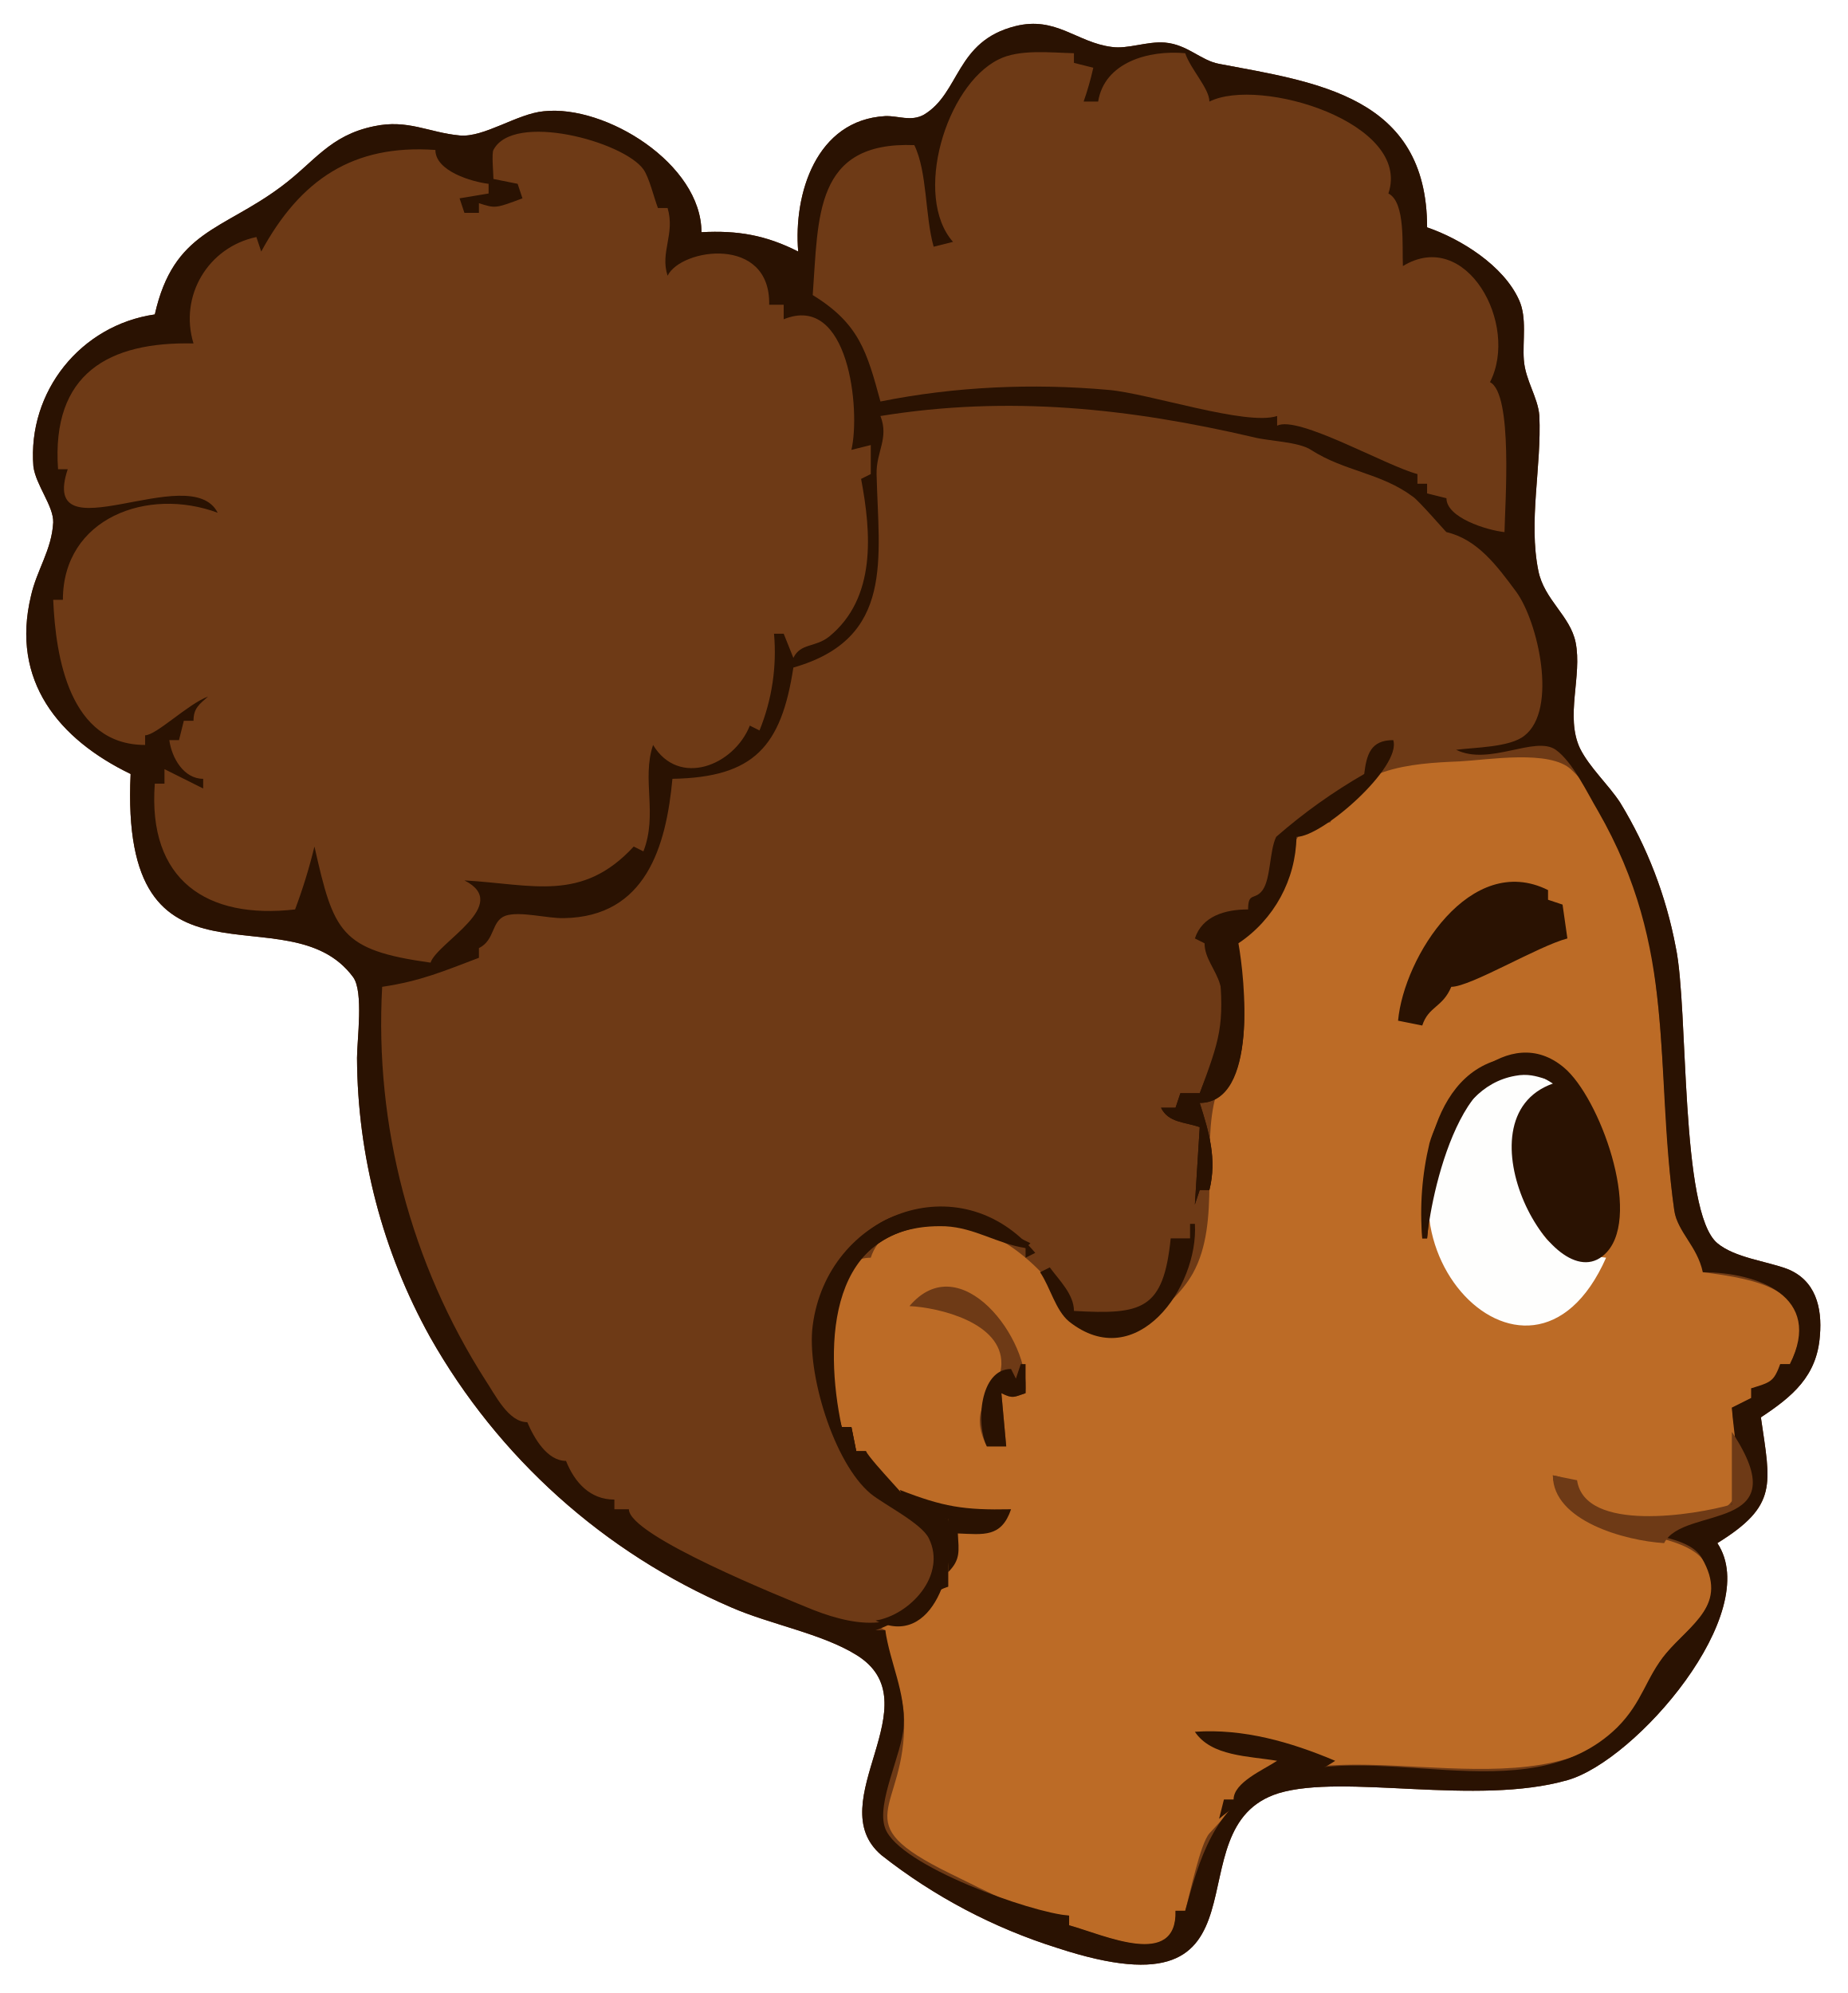
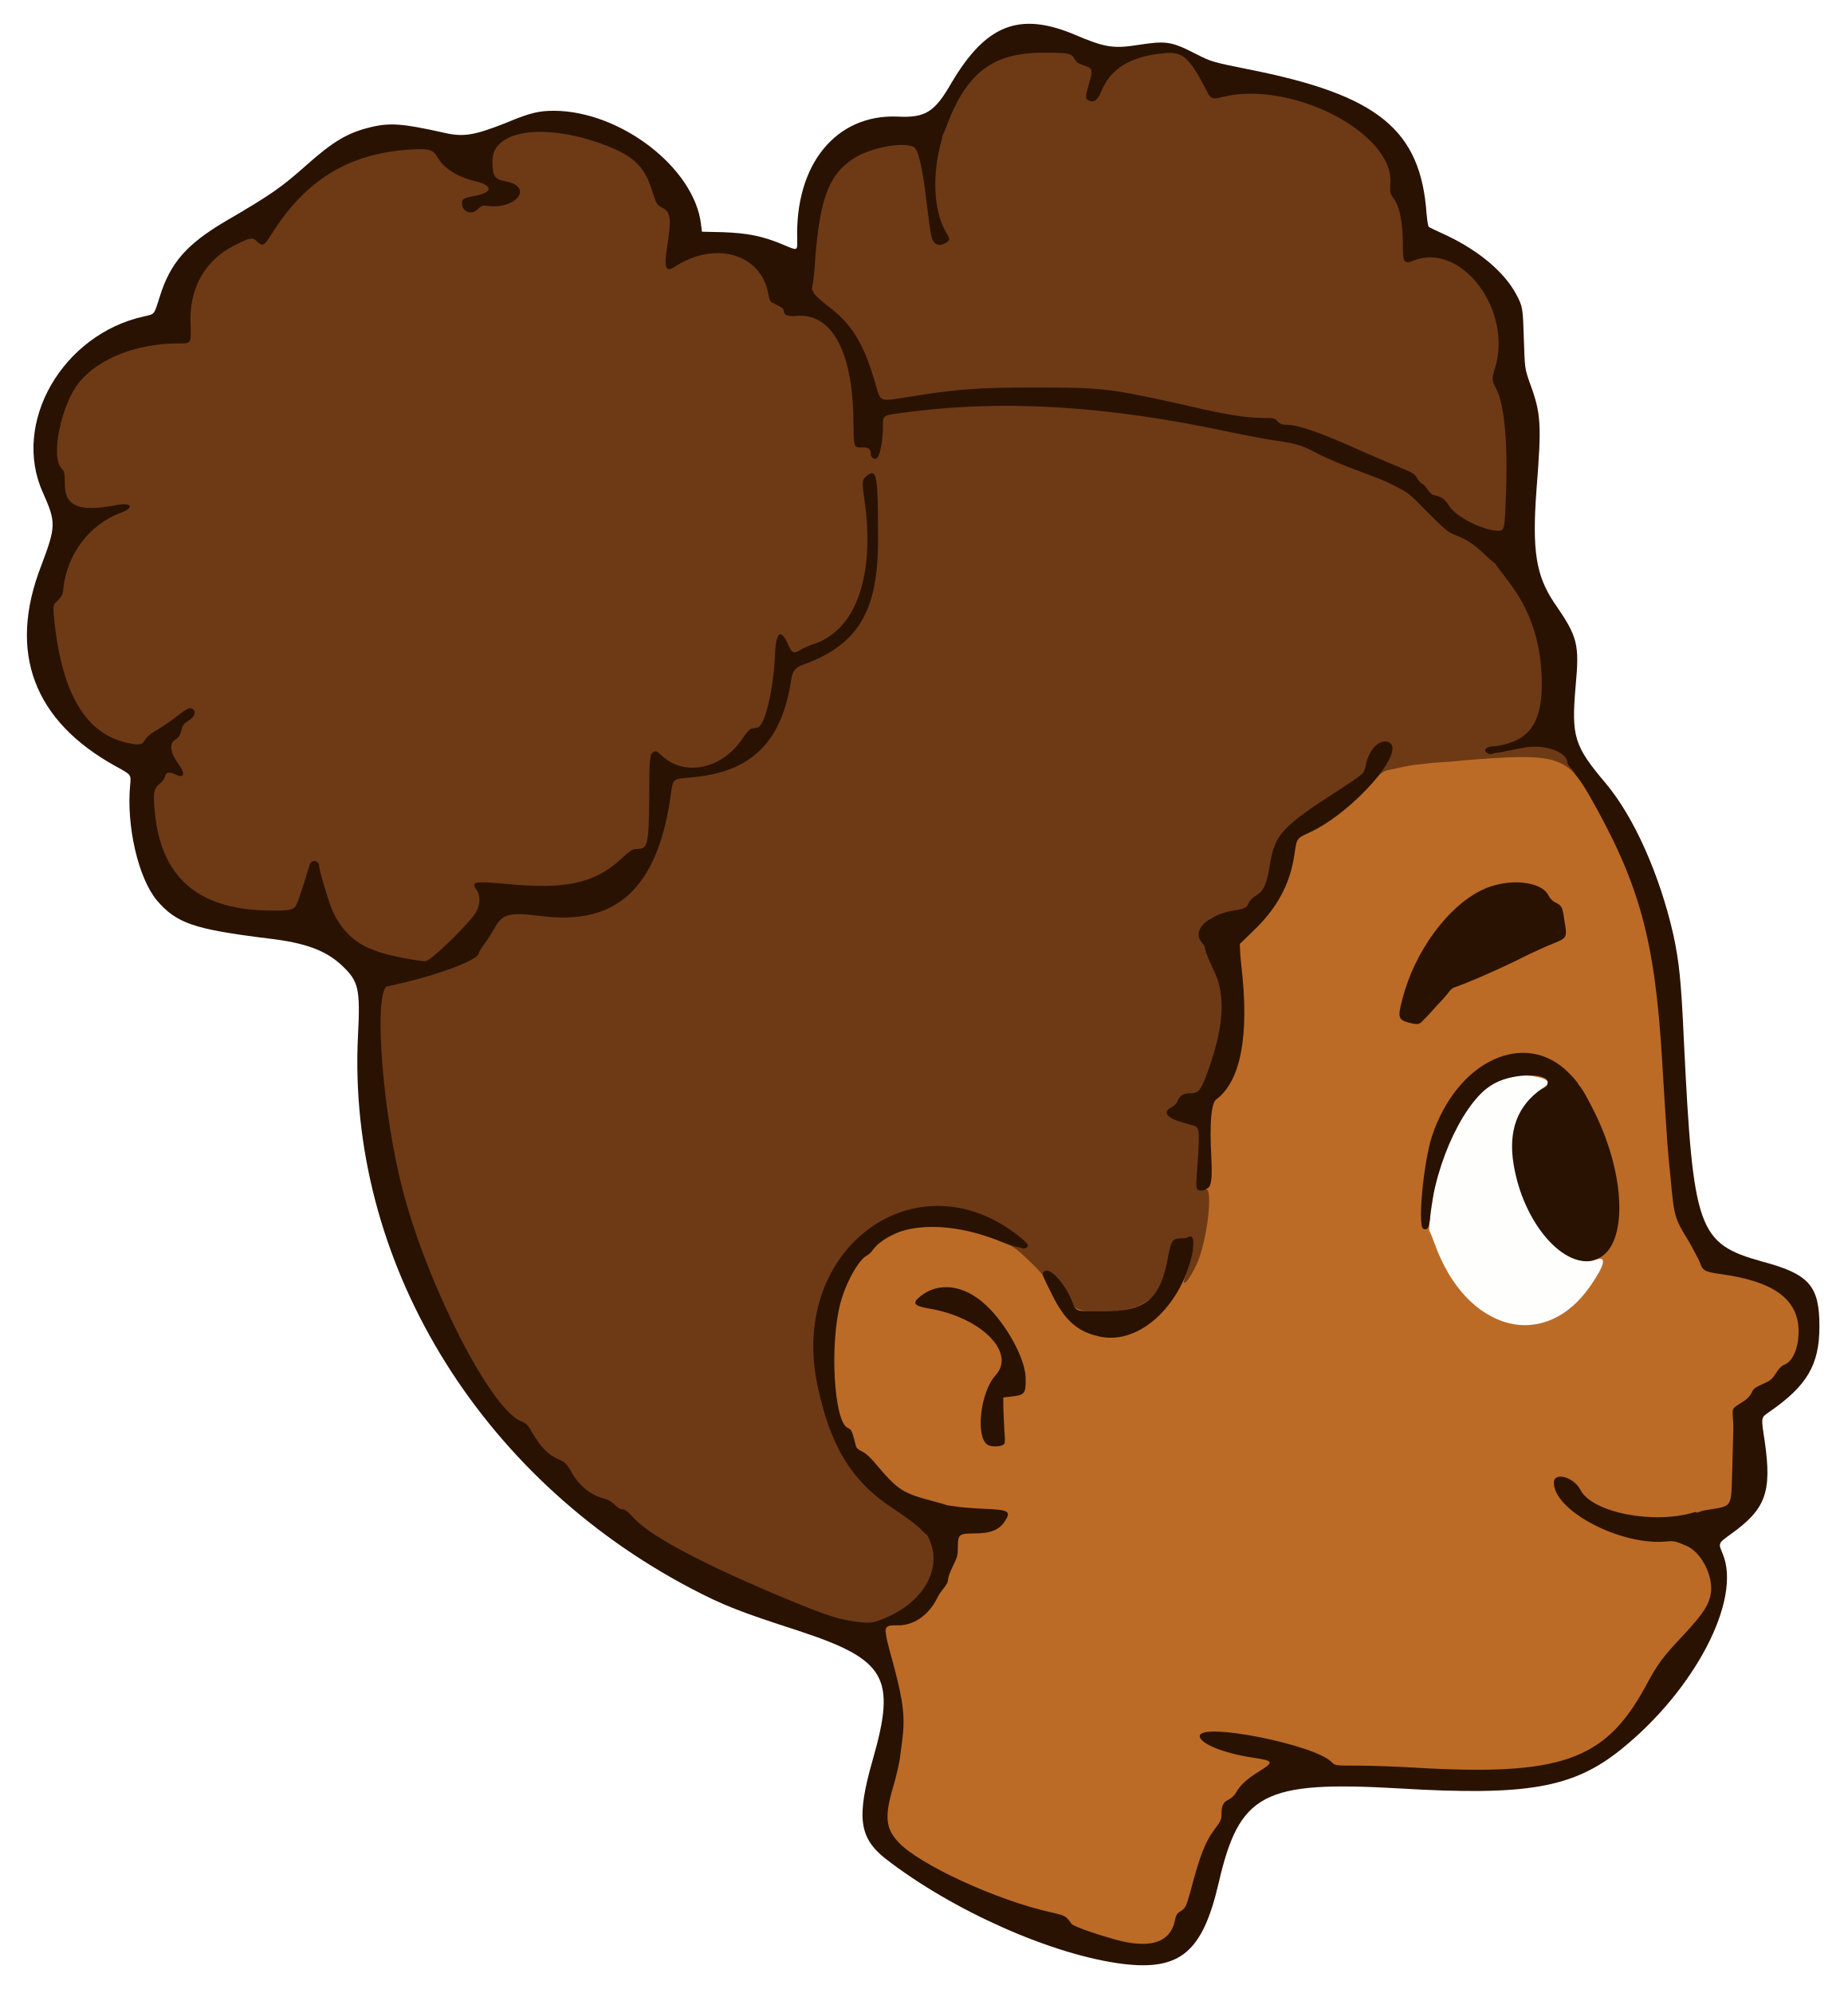
<svg xmlns="http://www.w3.org/2000/svg" viewBox="0 0 382 412" width="382" height="412">
-   <path fill="#6e3a16" d="M165 52c-1-11.9 3.7-27.2 18-28 2.7-.1 5.3 1.2 8-.3 7.5-4.5 6.5-15.2 18.9-18.3 8.4-2.1 12.7 3.4 19.9 4.3 3.3.5 7.3-1.2 11-.9 4.7.4 7.4 3.7 11.2 4.4 20 3.8 43 6.6 43 33.8 7 2.4 15.8 7.9 19 15 1.7 3.7.7 8.5 1 12.4.3 4.2 2.9 7.7 3.2 11.5.5 10.5-2.3 21.8-.2 32.1 1.2 6 6.6 9.3 7.7 14.8 1.4 6.9-2.2 15.3.9 21.9 2 4 5.8 7.4 8.3 11.2a89 89 0 0 1 11.5 29.9c2.7 12.7.8 54.7 8.6 61.2 3.6 3 10.1 3.7 14.4 5.3 5.9 2.3 7.3 8 6.8 13.8-.6 8.4-5.7 12.6-12.2 16.9 2 13.9 3.6 18.2-9 26 9.6 14.4-16.8 45-31 49-18.9 5.4-46.1-1.4-59.7 2.7-22.8 7.1 1 47.3-45.7 32a114 114 0 0 1-36.4-19.2c-12.8-10.9 10.9-31.5-5.2-41.4-7.1-4.4-17.8-6.3-25.8-9.8a131 131 0 0 1-62.3-55.9 120 120 0 0 1-15.1-57.7c0-3.7 1.4-13.7-.8-16.7-13.5-18.3-48.3 6.7-46-42-14.9-7.2-24.8-19.3-20.6-36.8 1.2-5.4 4.3-9.5 4.6-15.2.1-3.4-3.6-7.7-4.1-11.6A29.4 29.4 0 0 1 32 65c3.9-17.3 13.9-17.3 26.1-26.4 6.9-5.1 10-10.6 19.2-12.5 7-1.5 11.3 1.3 17.7 1.9 5 .5 11.9-4.5 17.4-5 12.8-1.4 32.6 10.9 32.6 25 7.5-.4 13.3.6 20 4" />
-   <path fill="#bc6b26" d="M181 336c6.7-.6 11.7-8 15-8v-14c-6.1-.4-17-7-17-14h-2l-1-5h-2c-2.2-7-6.6-35 6-35 1.3-4.1 4.8-6.3 9-7 12-2.1 22.3 4.6 29.5 13.8 1.3 1.7 1.8 4.7 3.3 5.9 8.4 7.1 20.6-2 24.8-9.5 5.9-10.7 1.6-26 4.8-36.9 1.5-5.3 4.9-7.8 5.3-13.9.3-4.3-3-14.3-1.7-17.4.9-2.1 6.3-5.2 8-7.8 2.7-4.3 2.8-10.8 5.4-14.3q2.6-3 6.6-2.9c3.8-11.4 16.8-12.2 26.7-12.6 5.8-.3 18.7-2.5 23.1 1.7 21.8 20.6 17.4 64.8 21.3 91.2.8 5.3 5.9 6.2 5.9 12.7 10.9 1.4 25.7 3.7 18 19h-2c-1.4 3.6-2.1 4.5-6 5v2l-4 2c.4 4.2 2.3 14.1.8 17.9-3.1 8-22.5 6.3-28.5 3.1-4.4-2.4-4-6.3-9.3-7 1.4 14 26.3 9.6 31.5 18.1 5.4 8.9-5.6 14.6-9.2 20.2-1.3 2.1-1.2 4.7-2.3 6.7-14.5 27.1-56 9-77.1 17.1-4.9 1.9-10.5 8.2-13.9 11.9-1.9 2.1-4.1 12.8-5 16h-2c.6 12.1-14.6 5.2-22 3v-2c-9.3-.5-16.5-4.8-24.6-8.7-22.2-10.9-9.1-12.6-9.5-31.8-.1-6.7-3.9-12-3.9-18.5z" />
-   <path fill="#6e3a16" d="M96 182c7 3.5-.7 14-6 14l-1 3c-18-2.2-21-5.9-24-24-.5 2-2 10.9-3 12-.9.9-6.1 1.6-7.5 1.8-15.4 1.4-23.2-13.2-22.5-26.8h2l1-3 7 4v-2c-4.2-1.9-7-3.2-7-8h2l1-4h2l2-4c-4.1.6-8.1 3.3-10 7h-2v2c-15.9-.8-18.2-17.7-19-30h2c-.7-17.4 17.8-22.1 32-18-8.7-9.5-36.6 7.9-31-9h-2c-1.4-19.1 10.7-26.4 28-26-2.1-10.1 2-19.9 13-22l1 3c9.4-15.1 18-21.7 36-21 1.4 4.1 6.6 6.3 11 7-1.4 2.8-3.1 2.5-6 3l1 3h3v-2c3.2 0 5.8-.3 9-1l-1-3-5-1c0-1.1-.4-5.3 0-6 5.2-10 34-.8 34 12h2c1.2 4.9.6 8.2-1 13l1 1c6.8-8.2 21.3-6 21 6 2.4.8 2.8.6 4 3 12.4-4.1 15.5 18.9 13 27l4-1v7h-2c1.4 10.3 4.3 35-13 35l-1 2-2-5h-2c.4 7-.3 13.4-3 20l-2-1c-4.3 6.7-13.2 13.5-20 5-2.3 6.8.8 13.6-2 21-5.1 0-5.7 3.6-10.1 5.6-3.6 1.7-8 1.3-11.9 2.4v-1z" />
-   <path fill="#2a1202" d="M165 52c-1-11.9 3.7-27.2 18-28 2.7-.1 5.3 1.2 8-.3 7.5-4.5 6.5-15.2 18.9-18.3 8.4-2.1 12.7 3.4 19.9 4.3 3.3.5 7.3-1.2 11-.9 4.7.4 7.4 3.7 11.2 4.4 20 3.8 43 6.6 43 33.8 7 2.4 15.8 7.9 19 15 1.7 3.7.7 8.5 1 12.4.3 4.2 2.9 7.7 3.2 11.5.5 10.5-2.3 21.8-.2 32.1 1.2 6 6.6 9.3 7.7 14.8 1.4 6.9-2.2 15.3.9 21.9 2 4 5.8 7.4 8.3 11.2a89 89 0 0 1 11.5 29.9c2.7 12.7.8 54.7 8.6 61.2 3.6 3 10.1 3.7 14.4 5.3 5.9 2.3 7.3 8 6.8 13.8-.6 8.4-5.7 12.6-12.2 16.9 2 13.9 3.6 18.2-9 26 9.6 14.4-16.8 45-31 49-18.9 5.4-46.1-1.4-59.7 2.7-22.8 7.1 1 47.3-45.7 32a114 114 0 0 1-36.4-19.2c-12.8-10.9 10.9-31.5-5.2-41.4-7.1-4.4-17.8-6.3-25.8-9.8a131 131 0 0 1-62.3-55.9 120 120 0 0 1-15.1-57.7c0-3.7 1.4-13.7-.8-16.7-13.5-18.3-48.3 6.7-46-42-14.9-7.2-24.8-19.3-20.6-36.8 1.2-5.4 4.3-9.5 4.6-15.2.1-3.4-3.6-7.7-4.1-11.6A29.4 29.4 0 0 1 32 65c3.9-17.3 13.9-17.3 26.1-26.4 6.9-5.1 10-10.6 19.2-12.5 7-1.5 11.3 1.3 17.7 1.9 5 .5 11.9-4.5 17.4-5 12.8-1.4 32.6 10.9 32.6 25 7.5-.4 13.3.6 20 4M43 144c-1.8 1.6-3 2.4-3 5h-2l-1 4h-2c.5 3.7 3 8 7 8v2l-8-4v3h-2c-1.5 20 10.8 28.1 29 26q2.4-6.4 4-13c4 17.7 5.3 21.4 24 24 1.4-4.2 16.9-12 7-17 14.1.8 24.3 4.6 35-7l2 1c3-7.7-.4-14.9 2-22 5.3 8.8 16.7 4.3 20-4l2 1a43 43 0 0 0 3-20h2l2 5c1.5-3.1 4.5-2.1 7.4-4.4 9.8-8 8.7-21.5 6.6-32.6l2-1v-6l-4 1c1.9-8.2-.5-32.5-14-27v-3h-3c.3-14.4-18.2-11.7-21-6-1.6-4.9 1.6-8.6 0-14h-2c-.8-2.1-1.8-6.3-3-8-4.2-5.8-26.9-11.9-31-4-.4.7 0 4.9 0 6l5 1 1 3c-5.6 2.1-5.6 2.1-9 1v2h-3l-1-3 6-1v-2c-3.4-.4-11-2.6-11-7-17-1.2-27.9 6.1-36 21l-1-3c-10 2.1-16 12.2-13 22-17.5-.4-29.4 6.2-28 26h2c-6.1 18.3 25.4-2.1 31 9-14.5-5.4-32 1.1-32 18h-2c.5 11.9 3.4 30 19 30v-2c2.3 0 8.9-6.5 13-8m138 193h2c1 6.8 4.2 12.8 3.8 19.8-.3 5.8-5.8 16-3.8 21.2 2.9 7.7 30.1 17.4 38 18v2c7.3 2 22.3 9.1 22-3h2c2.9-10.6 5.9-21.3 16.8-26.6 21-10.1 53.6 7.2 72.5-11.3 5.3-5.3 5.9-10.3 10.1-15.3 5.1-6.1 13-10 7.4-19.7-4.6-8.1-28.8-2.2-30.8-17.1 5.5 1.8 4.8 4.8 9.3 7 5.2 2.5 25.5 4.7 28.1-1.9 1.8-4.4-.1-14.2-.4-19.1l4-2v-2c3.7-1.2 4.7-1.2 6-5h2c7-14-6.7-19-18-19-1.2-5.5-5.2-8.2-5.9-12.8-4.3-30.5.8-53.7-15.8-82.6-2.2-3.7-5.2-10.1-8.7-12.6-4.3-3-13.7 3.4-20.6 0 3.8-.5 11.1-.5 14.1-2.9 7-5.4 2.8-23.7-1.7-29.8-4-5.4-8-10.8-14.4-12.3-.1 0-5.7-6.5-6.9-7.3-6.7-5-14.1-5.2-21.1-9.7-2.6-1.7-8.7-1.8-11.8-2.6-25.7-6-50.7-8.7-77.2-4.4 1.8 4.6-.9 7.4-.8 12 .4 17.4 3.8 34-17.2 40-2.5 16.3-8.1 22.7-25 23-1.3 14-5.5 28.5-22.4 28.8-3.4.1-9.1-1.5-12.1-.5-3 1.1-2.1 5-5.5 6.7v2c-7.4 2.8-12 4.8-20 6a137 137 0 0 0 21.4 81.4c2 3 4.7 8.6 8.6 8.6 1.4 3.3 4.1 8 8 8 1.8 4.5 5 8 10 8v2h3c0 5.5 32 18.3 38.1 20.8 9.7 3.8 20.3 5 24.2-6.6.7-1.9 1.5-6.4.7-8.2-1.8-3.8-10.1-6.9-13.1-10.2-12.9-14.5-16.8-42.2 1.1-54.4 9.8-6.7 22.8-1 32 3.6l-1 1c-30.2-14.8-47.3 7.8-38 37h2l1 5h2c.9 6.5 9 8.1 9 13l8 1v14c-5.4 1.8-8.3 6.8-15 9" />
-   <path fill="#6e3a16" d="M290 55c13.1-8 24.1 12.1 18 24 4.8 2.4 3.1 25.3 3 31-3.7-.4-12-3-12-7l-4-1v-2h-2v-2c-6.5-1.7-24.7-12.2-29-10v-2c-6.4 2.1-26.5-4.7-34.9-5.4-15.6-1.4-31.7-.7-47.1 2.4-2.8-10.3-4.4-16.1-14-22 1.2-16.2.3-31.8 21-31 2.7 5.5 2.2 14.7 4 21l4-1c-8.3-9.4-1.5-32.3 9.4-37.7 4.3-2.2 10.8-1.4 15.6-1.3v2l4 1q-.8 3.6-2 7h3c1.3-8.1 10.4-10.7 18-10 1.1 3.3 5 7.3 5 10 10.4-5.2 41.9 4.4 37 19 3.6 1.8 2.8 11 3 15" />
-   <path fill="#fefefd" d="M322 225c-12.6 3.7-9.1 22.9-2.4 31 2.5 3 8.8 3.5 12.4 4-16.1 36.4-55-6.4-26.8-34 4.7-4.7 12.7-7.2 16.8-1" />
-   <path fill="#2a1202" d="M321 224c-17.5-11.6-25 21.1-26 32h-1a62 62 0 0 1 1.5-19.7c3-10.4 16.4-25.2 27.8-15.6 7.3 6.1 16.1 30.1 8.9 38.1-10.5 11.6-31.5-27.6-11.2-34.8" />
-   <path fill="#2a1202" d="m247 249 1-16c-3.2-1.1-6.5-.9-8-4h3l1-3h4c3.2-8.6 6.9-12.7 4.2-22.5-.9-3.1-3.2-5.4-3.2-8.5l-2-1c1.5-4.6 6.2-6 11-6 0-3.7 1.4-1.8 3-4 1.7-2.4 1.4-8.1 2.8-11a114 114 0 0 1 18.2-13c.5-4 1.3-7 6-7 1.8 5.5-14.6 20-20 20a27 27 0 0 1-12 22c1.3 7.2 4.1 33-8 33 1.9 6 3.6 11.6 2 18h-2zm42-38c1.2-13.2 15-35 31-27v2l3 1 1 7c-6.1 1.6-20 10-24 10-1.8 4.3-4.7 4-6 8zM181 335c7-1.1 14.8-9.3 11-17-1.5-3.1-9.3-7-12-9.2-7.7-6.4-13.3-25.1-12-34.8 3-23.1 30.4-33.7 46-15l-2 1v-2c-5.9-.9-10.5-4.2-16.6-4.5-24.2-.8-25.1 24.2-21.4 41.5h2l1 5h2c1.4 2.5 10 11.1 10 12l7 2c2.1 9.4-3 27-15 21" />
-   <path fill="#6e3a16" d="M188 270c10.5-12.4 25.1 6.8 24 18-2.4.8-2.6 1.2-5 0l1 11h-4c-4.5-9 2.8-10.7 3-17 .2-8.6-12.9-11.7-19-12" />
-   <path fill="#2a1202" d="m247 249 1-16c-3.2-1.1-6.4-.9-8-4h3l1-3h4c4.1-11.1 5.2-13.9 4-26h4c2.1 6.8 2.5 28-8 28 1.9 6 3.6 11.6 2 18h-2z" />
-   <path fill="#6e3a16" d="M358 296c14 21.1-10.1 15.1-14 23-8.1-.5-23-4.6-23-14l5 1c1.6 10.9 24.4 7.2 32 5z" />
-   <path fill="#2a1202" d="m215 263 2-1c2 2.7 5 5.6 5 9 14.1.8 18.5-.2 20-15h4v-3h1c.8 13.1-12.1 31.2-26 20.2-2.8-2.3-3.9-7.1-6-10.2" />
-   <path fill="#2a1202" d="M325 223c-4.9 1.7-6.6-1.6-11.8-.6-13.9 2.5-17.2 22-18.2 33.6h-1c-.6-13.7 1.7-36.3 19.6-37.6 5.4-.3 7.9.4 11.4 4.6m-115 62 1-3h1v6c-2.4.8-2.6 1.2-5 0l1 11h-4c-2.3-4.6-1.5-16 5-16zm-14 40v-11l-8-1-2-5c9 3.5 13.2 4.2 23 4-2 5.9-5.7 5.2-11 5 .2 3.6.6 5.4-2 8m56 51 1-4h2c0-3.5 6.1-6.1 9-8-5.9-1-13.6-.9-17-6 10-.7 19.8 2.1 29 6-7.9 5.3-15.7 4.9-24 12" />
+   <path class="c-outline" fill="#2a1202" d="M232.2 406C217.6 404.2 196.9 395 183 384.2C177.6 379.9 177 375.7 180.4 363.8C185.3 346.7 183.2 343.1 165 337.1C152.9 333.2 149.4 331.8 142.9 328.4C98.7 305.2 71.7 260.4 74 214.1C74.5 204.4 74.1 202.9 70.9 199.8C67.5 196.5 63.2 194.9 55.4 194C40.1 192.1 36.5 190.9 32.4 186.1C28.6 181.5 26.1 170.8 26.9 162.3C27.1 160.1 27.2 160.2 23.9 158.4C6.9 149 1.6 134.8 8.5 117C11.6 108.8 11.6 108 8.9 101.9C2.3 87.5 12.9 69.1 29.8 65.4C32 64.9 31.8 65.2 33 61.4C35.2 54.3 38.6 50.5 46.5 45.8C56.3 40.1 58.2 38.7 63.5 34C68.8 29.3 71.8 27.5 76.2 26.4C80.4 25.3 83.1 25.5 91.6 27.4C95.8 28.4 98 28 104.6 25.4C109.6 23.3 111.4 22.9 114.6 22.9C128.3 23 143.5 34.7 144.9 46.3L145.1 47.9L149.5 48C154.6 48.2 157.6 48.8 161.7 50.5C165 51.9 164.8 51.9 164.8 49.6C164.3 34 172.8 23.6 185.5 24.1C191.3 24.4 193.2 23.2 196.7 17.1C203.8 5.1 210.7 2.4 222 7.1C228.3 9.8 230.1 10.1 235.2 9.3C241 8.4 242.1 8.5 247.3 11.2C250.5 12.8 250.5 12.8 257.9 14.3C284.9 19.6 293.7 26.8 294.9 44.3C295.1 46.2 295.2 46.9 295.5 47C295.7 47.1 297.3 47.9 299.1 48.7C305.8 51.9 311 56.3 313.4 60.8C314.8 63.4 314.8 63.7 315 70.1C315.2 76.1 315.2 76.1 316.1 78.8C318.6 85.5 318.7 87.5 317.6 101.4C316.7 113.8 317.5 118.9 321.2 124.5C326.2 131.7 326.5 133.1 325.7 141.9C324.8 152.3 325.4 154.2 331.9 161.9C337.8 168.9 343.1 180.9 345.9 193.2C347.1 198.9 347.5 202.3 348.1 215.5C350 254.3 351 257.1 364.3 260.8C374 263.4 376.1 265.8 376.1 274.2C376.1 282.2 373.5 286.5 365.7 291.9C364 293.1 364 292.8 364.8 298C366.3 308.5 365 312 357.7 317.2C355.1 319.1 355.2 319 356.1 321.2C360.1 330.7 350.3 349.5 334.9 361.8C325.1 369.6 315.6 371.3 289.1 369.7C261.1 368.1 256.2 370.7 251.9 389.3C248.6 403.5 244 407.4 232.2 406Z" />
+   <path class="c-hair" fill="#6e3a16" d="M183 337.1C183 336.3 183.7 336 185.4 336C187.1 336 187 336.2 184.5 337.1C183 337.7 183 337.7 183 337.1ZM176.7 335.2C172.8 334.7 169.5 333.5 158.2 328.7C143.8 322.5 134.2 317.3 131 313.8C129.7 312.4 129.2 312 128.6 312C128.2 312 127.7 311.7 127 311C126.4 310.4 125.7 310 124.9 309.8C122.2 309.1 119.9 307.3 118.3 304.6C117.1 302.5 116.9 302.3 115.1 301.5C113.2 300.6 111.7 299 110.1 296.3C109.1 294.5 108.9 294.3 107.5 293.7C101.2 290.8 88.4 265.7 83.3 246.2C79.2 230.8 77.2 206.3 79.9 203.9C82.6 201.4 81.3 197.7 77.3 196.4C73.4 195.1 70.2 192 68.5 187.7C67.7 185.6 66 179.9 66 179.2C66 177.7 64.2 177.5 63.9 179.1C63.6 180.2 61.8 186 61.3 186.9C60.8 188.2 59.9 188.3 54.7 188.2C40.7 187.8 33.2 181.1 32 167.8C31.6 163.9 31.8 163 33 162C33.6 161.6 34 161 34.1 160.5C34.3 159.6 35 159.5 36.3 160.1C38 161 38.4 160 37 158.1C35.1 155.5 34.9 153.6 36.4 152.8C37 152.4 37.2 152 37.5 151C37.8 149.9 38 149.6 38.8 149.1C40.3 148.2 40.7 147 39.7 146.5C39.1 146.2 38.7 146.4 35.2 149.1C34 149.9 32.5 150.9 31.8 151.3C31.1 151.7 30.3 152.4 30 152.9C29.4 154 28.8 154.1 26.5 153.6C17.6 151.8 12.5 143 11.1 126.9C11 125 11 125 12 124.1C12.8 123.2 13 123 13.1 121.6C13.9 114.5 18.5 108.4 25 106C27.9 104.9 27.2 103.8 24.1 104.4C16.3 105.9 13.4 104.7 13.4 100C13.4 97.7 13.3 97.5 12.7 96.8C10.4 94.4 12.7 83.5 16.4 79C20.4 74.1 28.3 71 36.8 71C39.6 71 39.5 71.1 39.4 67.2C39 59.6 42.4 53.6 48.9 50.5C51.7 49.1 52.3 49 53.2 50C54.3 51 54.6 50.8 56 48.6C63.2 37.1 72.1 31.7 85 30.9C88.8 30.7 89.5 30.9 90.5 32.6C91.7 34.7 94.4 36.5 98 37.4C102 38.3 102 39.8 98.1 40.5C95.9 40.9 95.5 41.1 95.5 42C95.5 43.8 97.5 44.6 98.8 43.2C99.6 42.5 99.7 42.4 101 42.6C106.9 43.2 110.2 38.6 104.6 37.5C102.2 37.1 101.8 36.4 101.8 33.3C101.7 27.1 111.8 25.4 123.7 29.5C130.8 32 133.1 34.1 134.8 39.4C135.7 42.3 135.8 42.4 137 43C138.6 43.8 138.8 45.3 138 50.4C137.2 55.2 137.5 56.4 139.4 55.2C147.7 49.7 157.3 52.4 158.8 60.7C159.1 62.2 159.2 62.4 159.9 62.7C160.3 62.9 161.1 63.3 161.6 63.6C166 65.8 167.8 63.5 168.4 55.2C169.3 41.7 171.1 36.4 176.1 33C179.3 30.7 186.1 29.3 188.7 30.3C191.9 31.5 194.1 30.3 195.5 26.5C199.7 15.1 205.1 10.9 215.6 10.9C221 10.9 221.5 11 222.1 12.2C222.3 12.6 222.8 13.1 223.2 13.2C223.7 13.4 224.3 13.6 224.8 13.8C225.8 14.2 225.9 14.8 225.1 17.3C224.3 20.1 224.3 20.4 225.1 20.8C226.1 21.3 226.9 20.7 227.6 19C229.5 14.2 233.7 11.6 240.7 11C244.5 10.6 245.9 11.9 249.5 18.9C250.2 20.4 250.7 20.6 252.5 20.1C266.7 16.4 288.3 27.5 287.4 38C287.3 39.8 287.3 39.9 288 40.9C289.4 42.8 290 46 290 51.2C290 54.3 290.3 54.7 292.4 53.8C302.2 50.1 312.8 64.3 309 76.2C308.3 78.4 308.4 78.7 309.3 80.4C311 83.7 311.7 91.5 311.3 102.4C311 109.4 311.1 109.2 309.8 110.1C308.5 110.9 307.6 112.7 307.8 114C308 115.1 308.5 115.9 311.9 120.3C316.3 126.1 318.5 132.5 318.7 140.5C318.9 148.6 316.6 152.6 310.9 153.9C309.6 154.2 309.1 154.3 308.5 154.3C307.7 154.3 307 154.7 307 155.1C307 155.6 307.9 156.1 308.6 155.8C308.9 155.7 309.4 155.6 309.6 155.6C309.9 155.6 310.4 155.5 310.8 155.4C311.1 155.3 311.7 155.2 312.2 155.1C312.6 155 313.8 154.8 314.8 154.6C319.1 153.7 324 155.4 324 157.7C324 157.9 324.4 158.5 325 159.1C326.8 161.2 325.2 161.7 321 160.4C318.6 159.6 310.7 159.3 305.9 160C304.6 160.1 301.7 160.4 299.2 160.5C291.9 161 288.1 161.6 286.9 162.8C286.5 163.1 285.5 163.8 284.8 164.1C281.7 165.7 277.2 169.1 273.5 172.6C270.7 175.3 269.4 177.3 261.4 190.4C260.3 192.3 259 194.2 258.7 194.6C258.2 195.1 258.1 195.4 258.2 196C258.2 196.3 258.1 197.6 257.9 198.7C257.7 199.9 257.4 203.3 257.3 206.4C256.9 214.3 256.6 215.8 254.3 223.8C251.8 231.8 251 242.1 252.5 245.1C254.5 248.9 251.2 263 247.4 266.9C246.2 268.2 246 268.3 244.5 268.3C244.4 268.3 244 268.3 243.6 268.2C243 268.1 242.6 268.3 240.8 269.9C235.1 275 221.8 276.1 219.5 271.8C219.3 271.3 218.3 270.3 217.5 269.6C216.6 268.9 215.2 267.7 214.4 266.9C210.3 262.6 207.9 260.2 207.4 260.1C207.1 260 205.5 259.3 203.8 258.5C184.5 249.5 168.5 267.8 175.8 290.5C177.8 296.8 180.7 300.9 187.3 306.8C192.6 311.5 192.6 311.6 191.8 312.8C190.9 314.2 190.9 315.9 191.8 317.6C195.1 323.8 191.2 331.1 182.9 334.5C180.4 335.6 179.6 335.6 176.7 335.2ZM254.9 196.7C257.2 195.3 257.2 191.4 254.8 190C251.4 187.8 245.9 191.9 248.4 194.8C248.9 195.4 249.2 195.9 249.2 196C249.2 197.2 253.2 197.7 254.9 196.7Z" />
+   <path class="c-skin" fill="#bc6b26" d="M231.9 401.3C227.9 400.3 221.9 398.3 221.5 397.7C220.3 396 220.2 396 217.2 395.3C206.2 392.9 189.9 385.4 185.7 380.8C183.1 378 182.8 375.6 184.6 369.5C185.2 367.5 185.8 364.8 186 363.7C186.1 362.6 186.4 360.8 186.5 359.8C187.1 355.1 186.8 352.1 184.8 344.5C182.4 335.8 182.4 336 185.7 336C188.9 336 191.9 333.9 193.6 330.6C193.9 329.9 194.6 328.9 195.1 328.3C195.7 327.5 196 327 196 326.4C196 326 196.5 324.7 197 323.7C197.9 321.9 198 321.5 198 319.8C198 317.2 198.3 317 201.3 317C204.8 317 206.5 316.3 207.7 314.5C209.1 312.4 208.5 312.1 203.4 311.9C201.2 311.8 198.5 311.6 197.4 311.4C194.1 310.8 192.4 311.4 191.4 313.5L190.9 314.7L189.9 313.5C189.4 312.9 187.3 310.8 185.1 308.9C174.2 299.1 169.6 288 171.2 275.4C173.5 258 189.3 248.3 204 255.3C205.2 255.8 206.9 256.6 207.8 257C208.8 257.4 210 258.1 210.5 258.6C212.3 260.1 215.5 263.3 215.5 263.6C215.5 264 218.4 266.6 220.3 268C221.1 268.5 221.7 269.2 221.9 269.8C222.8 272 232.7 271.7 236.4 269.4C239.5 267.6 243.3 263.2 245.6 258.9C246.4 257.3 246.7 256.8 246.7 257.2C246.7 258.2 245.9 261.7 245.1 263.6C244 266.6 245.6 265.1 247.3 261.5C249.5 257 250.9 245.2 249.2 245.9C247.7 246.5 249.1 230.1 251.3 223C253.6 215.1 253.9 213.5 254.3 205.7C254.6 198.9 254.8 197.3 255.8 195.8C256.4 195.1 256.6 194.4 256.7 193.4C256.8 192.2 257.1 191.6 258.9 188.6C260.1 186.7 262.1 183.5 263.3 181.5C264.5 179.5 266.1 177.1 266.8 176.1C267.4 175.1 268 174.2 268 174C268 172.8 279.1 163.6 283 161.6C283.8 161.3 284.8 160.6 285.2 160.1C285.7 159.7 286.5 159.2 287 159.2C287.5 159.1 288.9 158.8 290.2 158.5C291.5 158.2 294.2 157.9 296.1 157.7C298 157.6 300.9 157.4 302.5 157.2C321.6 155.6 323.8 156.3 328.4 164.2C338.9 182.6 342.1 194.1 343.6 219.5C344.6 236.1 344.8 238.7 345.3 243.2C346.1 251.8 346.1 251.7 349.2 256.8C350.1 258.4 351.1 260.3 351.4 261C352 262.7 352.3 262.9 355.8 263.4C366.7 264.9 371.7 268.6 371.8 275.1C371.8 278.7 370.6 281.4 368.9 282.1C368.3 282.3 367.7 282.9 367.1 283.9C366.3 285.1 366 285.4 364.4 286.1C362.8 286.8 362.4 287.1 362.1 287.9C361.8 288.5 361.2 289.2 360.4 289.7C358 291.2 358.1 291 358.2 293C358.3 294 358.3 295.1 358.3 295.4C358.3 295.6 358.2 299.2 358.1 303.2C357.8 312.1 358.4 311.2 352.5 312.2C347.7 313.1 345.6 317.9 349.1 319.8C351.8 321.3 354 325.6 353.7 329C353.4 331.6 352.2 333.5 347.9 338.1C343.6 342.7 342.8 343.7 340 348.9C331.7 364 322.5 367.2 292.2 365.4C288.9 365.2 283.8 365 281 365C276 365 276 365 275.3 364.3C272 360.7 248 355.9 248 358.9C248 360.4 252.8 362.4 258.7 363.3C263.4 364 263.5 364.2 260.1 366.3C257.8 367.7 256.2 369.2 255.5 370.6C255.2 371.1 254.6 371.7 254 372C252.8 372.6 252.5 373.3 252.5 375C252.5 376.1 252.4 376.4 250.9 378.4C249.2 380.7 248 383.6 246 391.3C245.2 394.1 245.1 394.3 244.2 395C243.3 395.5 243.1 395.8 242.8 397.3C241.8 401.4 238.1 402.7 231.9 401.3ZM319.8 269.9C322.8 268.5 325.1 266.1 327.4 262.3C328.2 261 328.4 260.9 329.7 260.4C336.4 258.4 336.4 243.9 329.8 230.3C326.6 223.8 325.6 222.7 323.1 222.7C321.8 222.7 320 223.5 320 224C320 224.7 317.8 225.7 317 225.5C309.9 223 300.5 234.2 299.4 246.6C299.3 247.6 299 249.5 298.8 250.8C298.4 253.2 298.4 253.2 299.5 256.1C303.6 267.7 312.4 273.6 319.8 269.9ZM294.3 210.8C294.8 210.4 296 209 297 207.9C298.1 206.8 299.2 205.5 299.5 205.1C299.7 204.7 300.3 204.2 300.7 204.1C303.8 203 307.7 201.3 313 198.8C316.3 197.1 320.1 195.4 321.2 195C323.9 193.9 324 193.8 323.4 190.4C323 187.5 322.9 187.2 321.4 186.5C320.9 186.2 320.4 185.7 320.2 185.3C318.8 182 311.4 181.4 306.1 184.1C299.1 187.6 292.4 196.8 289.9 206.5C288.9 210.3 289 210.8 291.2 211.4C293.1 211.9 293.5 211.8 294.3 210.8Z" />
+   <path class="c-eye" fill="#fefefd" d="M311.8 273.5C305.2 271.8 299.7 265.8 296.6 257.2C296.1 255.8 295.6 254.6 295.5 254.5C295.3 254.4 295.6 251.3 296 249.1C296.1 248.4 296.3 247 296.4 246C297.3 235 304.4 224.6 312.3 222.6C315.1 221.9 320 222.7 320 223.8C320 224.1 319.5 224.6 318.8 225C313.7 228.5 311.7 233.7 312.9 240.8C314.9 252.9 323.4 262.7 330 260.4C332.2 259.6 331.7 261.6 328.7 265.9C324.3 272.3 318 275.1 311.8 273.5Z" />
+   <path class="c-outline" fill="#2a1202" d="M193.2 50.2C192.5 49.5 192.4 48.8 191.5 41.5C190.7 34.6 189.8 30.8 188.8 30.3C188.2 29.9 188.7 29.6 190 29.6C190.7 29.6 191.5 29.5 191.9 29.5C192.2 29.5 192.8 29.2 193.2 28.8C193.9 28.1 194.6 27.7 194.8 27.9C194.9 28 194.7 29 194.3 30.3C192.7 37 193.1 43.7 195.5 47.9C196.4 49.4 196.4 49.6 195.7 50.1C194.6 50.8 193.8 50.8 193.2 50.2Z" />
+   <path class="c-outline" fill="#2a1202" d="M307.3 115C305 112.7 303.2 111.5 300.8 110.6C299.3 110 298.8 109.6 295.1 105.9C291.3 102 291 101.8 288.6 100.6C286.1 99.3 285.5 99.1 279.1 96.7C277.2 96 274.3 94.7 272.6 93.9C269.3 92.1 268 91.7 263.8 91.1C262.2 90.9 258.1 90.1 254.6 89.4C228.7 83.8 206.9 82.5 186.1 85.4C182.4 85.9 182.5 85.8 182.5 88.5C182.5 91.1 181.9 94.2 181.3 94.7C180.7 95.1 180 94.6 180 93.8C180 92.8 179.4 92.4 178.2 92.5C176.4 92.5 176.5 92.7 176.4 86.5C176.2 72.6 171.9 64.7 164.7 65.3C162.9 65.5 162 65.1 162 64.3C162 64.1 161.8 63.7 161.6 63.5C161.2 63 161.5 62.8 162.4 63C164.5 63.4 166 62.7 166.8 61C167.4 59.6 167.8 59.4 168.2 60.5C168.3 60.9 169.3 61.8 170.8 63C176.2 67 178.6 71 181.1 79.8C182 83 181.9 83 186.9 82.2C197.1 80.5 201.8 80.1 213.8 80.1C228.2 80.1 229.5 80.3 245.2 83.8C253.3 85.7 257.1 86.3 260.6 86.4C263.4 86.4 263.5 86.4 264.1 87.1C264.6 87.6 265 87.8 265.8 87.8C268.3 87.8 272.5 89.2 282.5 93.7C285.9 95.2 289.5 96.7 290.5 97.1C292 97.7 292.4 98 292.9 98.8C293.2 99.3 293.7 99.9 294 100C294.3 100.1 294.8 100.7 295.1 101.2C295.6 101.9 296 102.3 296.6 102.4C298 102.7 298.7 103.2 299.5 104.5C301 107 307.3 110 310.1 109.7C311.3 109.5 311.3 109.9 310 111.2C308.7 112.6 308.5 113.6 309.3 115.1C310.3 117.2 309.6 117.2 307.3 115Z" />
+   <path class="c-outline" fill="#2a1202" d="M79.2 203.6C79.2 203.4 79.5 202.8 79.8 202.3C80.6 200.8 80.4 199.6 79 198.3C78.2 197.4 78 196.6 78.7 196.9C80.3 197.5 86.4 198.7 87.9 198.7C89 198.8 97.5 190.4 98.5 188.4C99.3 186.8 99.3 185.2 98.6 184.1C97.3 182.3 97.8 182.1 104.4 182.7C116.6 183.9 122.5 182.7 127.9 178C130.4 175.7 130.8 175.5 131.7 175.5C133.9 175.5 134.1 174.6 134.2 165.3C134.2 157.1 134.3 155.9 135 155.5C135.7 155.2 135.6 155.1 137 156.4C141.8 160.6 149.4 158.9 153.6 152.5C154.4 151.3 155 150.7 155.4 150.6C155.7 150.6 156.3 150.4 156.6 150.4C158.1 150.1 159.9 142.6 160.2 135.3C160.4 130.6 161.4 129.8 162.9 133.2C163.7 135 164 135.2 165.4 134.4C166 134 167.3 133.4 168.3 133.1C177 130.2 180.9 118.9 178.7 103.4C178.1 99.3 178.2 99.1 179.4 98.2C181.3 96.9 181.5 98.4 181.5 111.8C181.5 126.3 177.4 133.2 166.3 137.3C164.5 137.9 163.9 138.6 163.6 140.2C161.7 153.4 155.4 159.6 143 160.7C138.7 161.1 139.2 160.7 138.5 165.4C135.7 183.6 127.4 191.3 112.1 189.4C105.1 188.5 103.8 188.9 102.1 192.1C101.5 193.1 100.6 194.6 100 195.3C99.5 196 99 196.8 99 197C99 198.5 89.7 201.9 80.1 203.9C79.4 204 79.2 204 79.2 203.6Z" />
+   <path class="c-outline" fill="#2a1202" d="M255.6 195.1C255.6 194.9 255.6 194.3 255.6 193.9C256 192 254.6 190.5 252.4 190.4C250.6 190.3 250.5 190.3 250.5 190C250.5 189.5 253.1 188.5 255.1 188.2C257.3 187.9 257.8 187.6 258.2 186.5C258.4 186.1 259 185.5 259.7 185.1C261.3 184.1 261.9 182.7 262.6 178.2C263.6 172.5 265.1 170.8 276.8 163.3C282.1 159.8 281.9 160 282.3 158.3C282.9 154.8 285.4 152.5 287.2 153.5C290.6 155.5 279.8 167.7 271.1 171.9C267.9 173.4 268.1 173.2 267.6 176.5C266.7 182.8 264 187.8 258.8 192.7C255.5 195.9 255.9 195.6 255.6 195.1Z" />
+   <path class="c-outline" fill="#2a1202" d="M247.6 245.9C247.2 245.6 247.2 245.3 247.6 239.9C248 233.6 247.9 233.1 246.8 232.7C246.4 232.6 245.3 232.3 244.3 232C241.2 231.1 240.3 229.9 242 229C242.7 228.6 243.2 228.2 243.4 227.6C243.9 226.5 244.6 226 246 226C247.7 226 248.1 225.5 249.3 222.5C253 212.7 253.5 205.8 250.9 200.6C248.6 195.9 248.3 193.7 250.4 195.6C251.5 196.7 253.6 196.6 254.7 195.5C255.8 194.4 256.4 194.4 256.3 195.5C256.3 196 256.4 197.8 256.6 199.6C258.3 214 256.5 223.5 251.4 227.3C250.4 228 250 232.2 250.4 239.3C250.6 243.6 250.4 245.1 249.7 245.6C248.8 246.2 248.1 246.3 247.6 245.9Z" />
+   <path class="c-outline" fill="#2a1202" d="M294.2 254C293 253.3 294.3 240.1 296 234.9C301.2 219.2 315.3 212.7 324.3 221.8C325.4 222.9 326.2 223.9 326.2 224C326.2 224.4 325.6 224.5 324.8 224.1C323.8 223.6 322.3 223.6 321.2 224.2C320.1 224.8 319.7 224.7 319.9 224C320.5 221.8 313.3 221.7 309 223.9C303 226.9 296.6 240.2 295.6 251.9C295.4 253.9 295 254.4 294.2 254Z" />
+   <path class="c-outline" fill="#2a1202" d="M190.5 316.3C189.7 315.4 187.3 313.6 184.4 311.7C175.9 306.1 171.5 298.7 168.9 286C163.2 257.8 189.7 238.7 210.8 255.7C211.7 256.4 212.5 257.2 212.5 257.4C212.5 257.9 211.7 258.3 211.2 258C211 257.9 210.6 257.8 210.3 257.8C210 257.8 207.9 257.1 205.7 256.2C194.8 252.1 184.6 253 180.5 258.3C180.1 258.9 179.5 259.4 179.3 259.5C177.6 260.2 174.8 265.2 173.7 269.5C171.5 278 172.4 293.5 175.1 295.1C176.1 295.6 176.1 295.7 176.9 298.8C177 299.3 177.3 299.6 178.1 300C178.8 300.3 179.6 301 180.5 302C185.8 308.3 186.4 308.6 193.5 310.5C196.1 311.2 196 311.2 195.8 311.6C195.8 311.8 195.3 312.1 194.7 312.2C192.8 312.5 191.6 314.4 192.2 316.1C193 318 192.2 318.1 190.5 316.3Z" />
+   <path class="c-outline" fill="#2a1202" d="M226.9 276.2C222.6 275.2 220 272.8 217.4 267.5C215.3 263.3 215.2 263.1 216.1 262.7C217.3 262.2 220.3 265.6 221.6 269C222.5 271.2 222.3 271.1 227.8 271.1C237 271.1 239.9 268.6 241.5 259.6C242.1 256.5 242.4 256 244.1 256C244.7 256 245.3 255.9 245.5 255.8C246.7 255 247 256.6 246.4 259.5C243.8 270.6 234.9 278.3 226.9 276.2Z" />
+   <path class="c-outline" fill="#2a1202" d="M204.2 298.7C201.6 297.2 202.6 287.8 205.8 284.3C210.1 279.6 202.8 272.3 192 270.5C189 270 188.5 269.4 190.1 268.1C193.9 264.9 199.3 265.5 203.9 269.9C207.9 273.6 211.8 280.6 212 284.6C212.1 288.1 211.9 288.4 209 288.7L207.4 288.9L207.4 290.5C207.4 291.4 207.5 293.5 207.6 295.3C207.8 298.3 207.8 298.5 207.3 298.7C206.7 299.1 204.8 299.1 204.2 298.7Z" />
+   <path class="c-outline" fill="#2a1202" d="M347.5 319.1C346.3 318.6 345.9 318.5 343.9 318.7C334.5 319.3 321.2 312.2 321.2 306.5C321.2 304.2 325.3 305.3 326.7 308C329.1 312.7 341.9 315.2 350.3 312.6C351.1 312.4 350.8 313.1 349.8 314.2C348.5 315.6 348.3 316.6 349 318C350 319.9 349.7 320.1 347.5 319.1Z" />
</svg>
